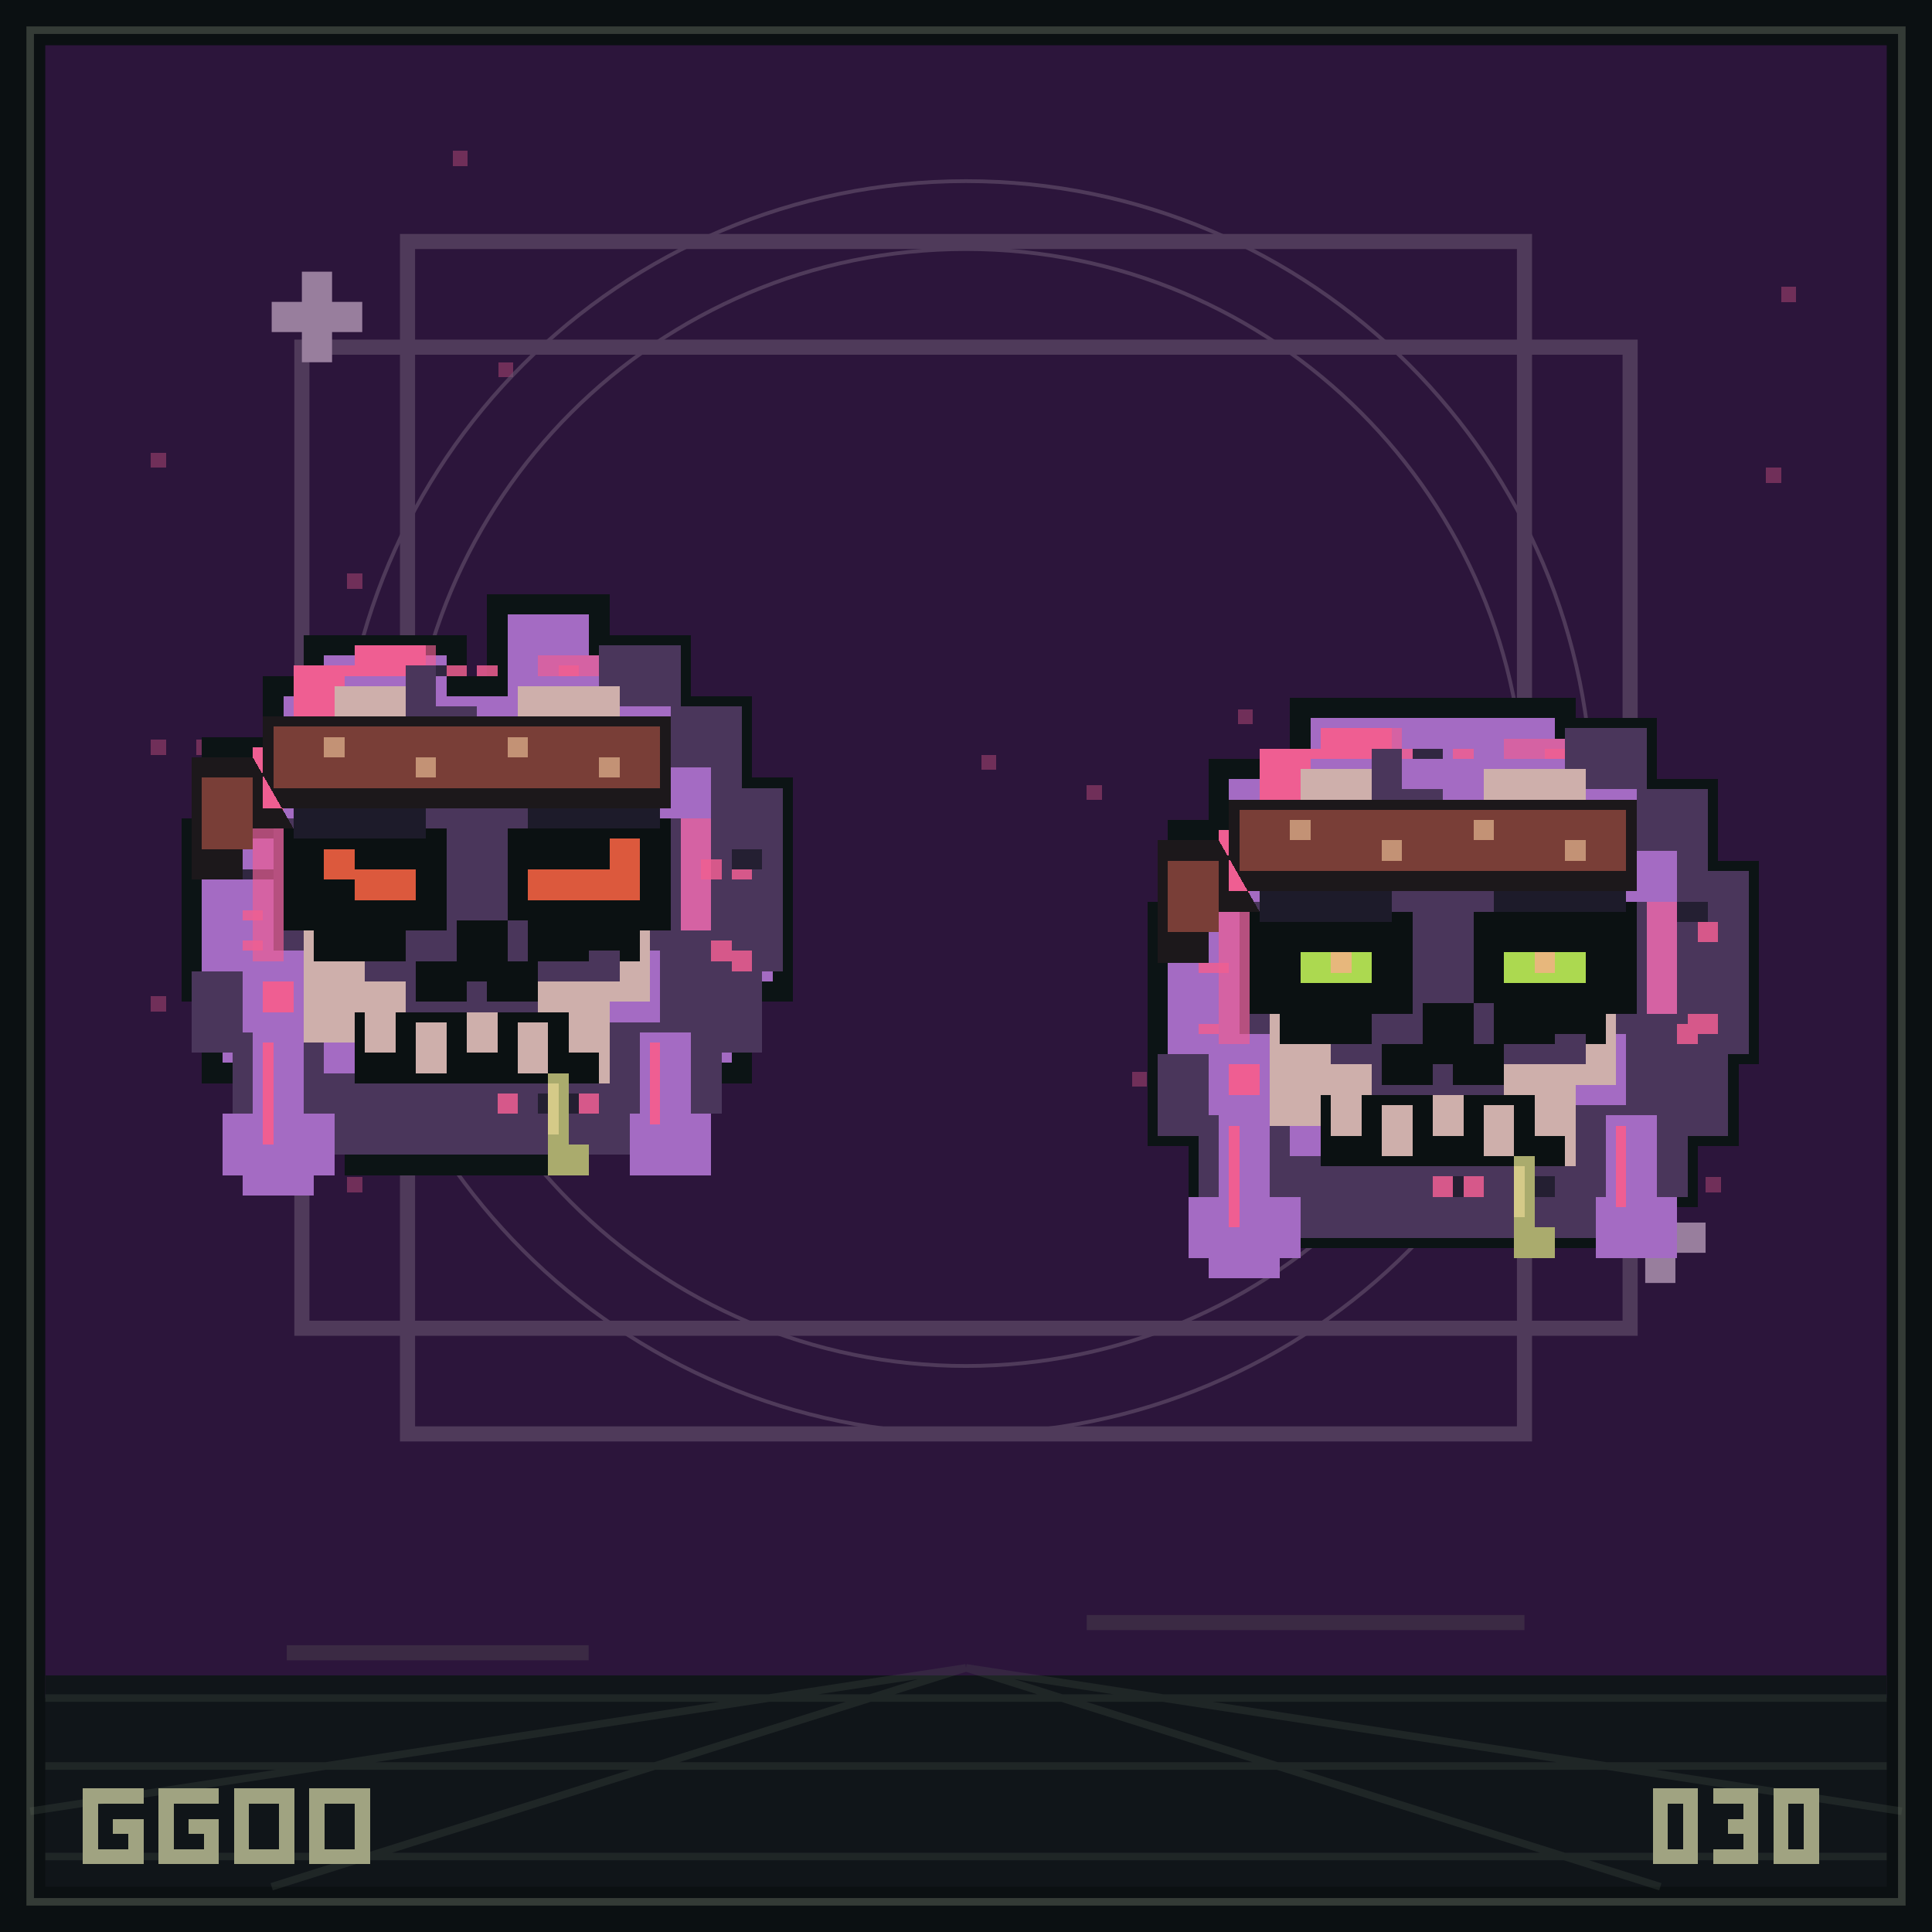
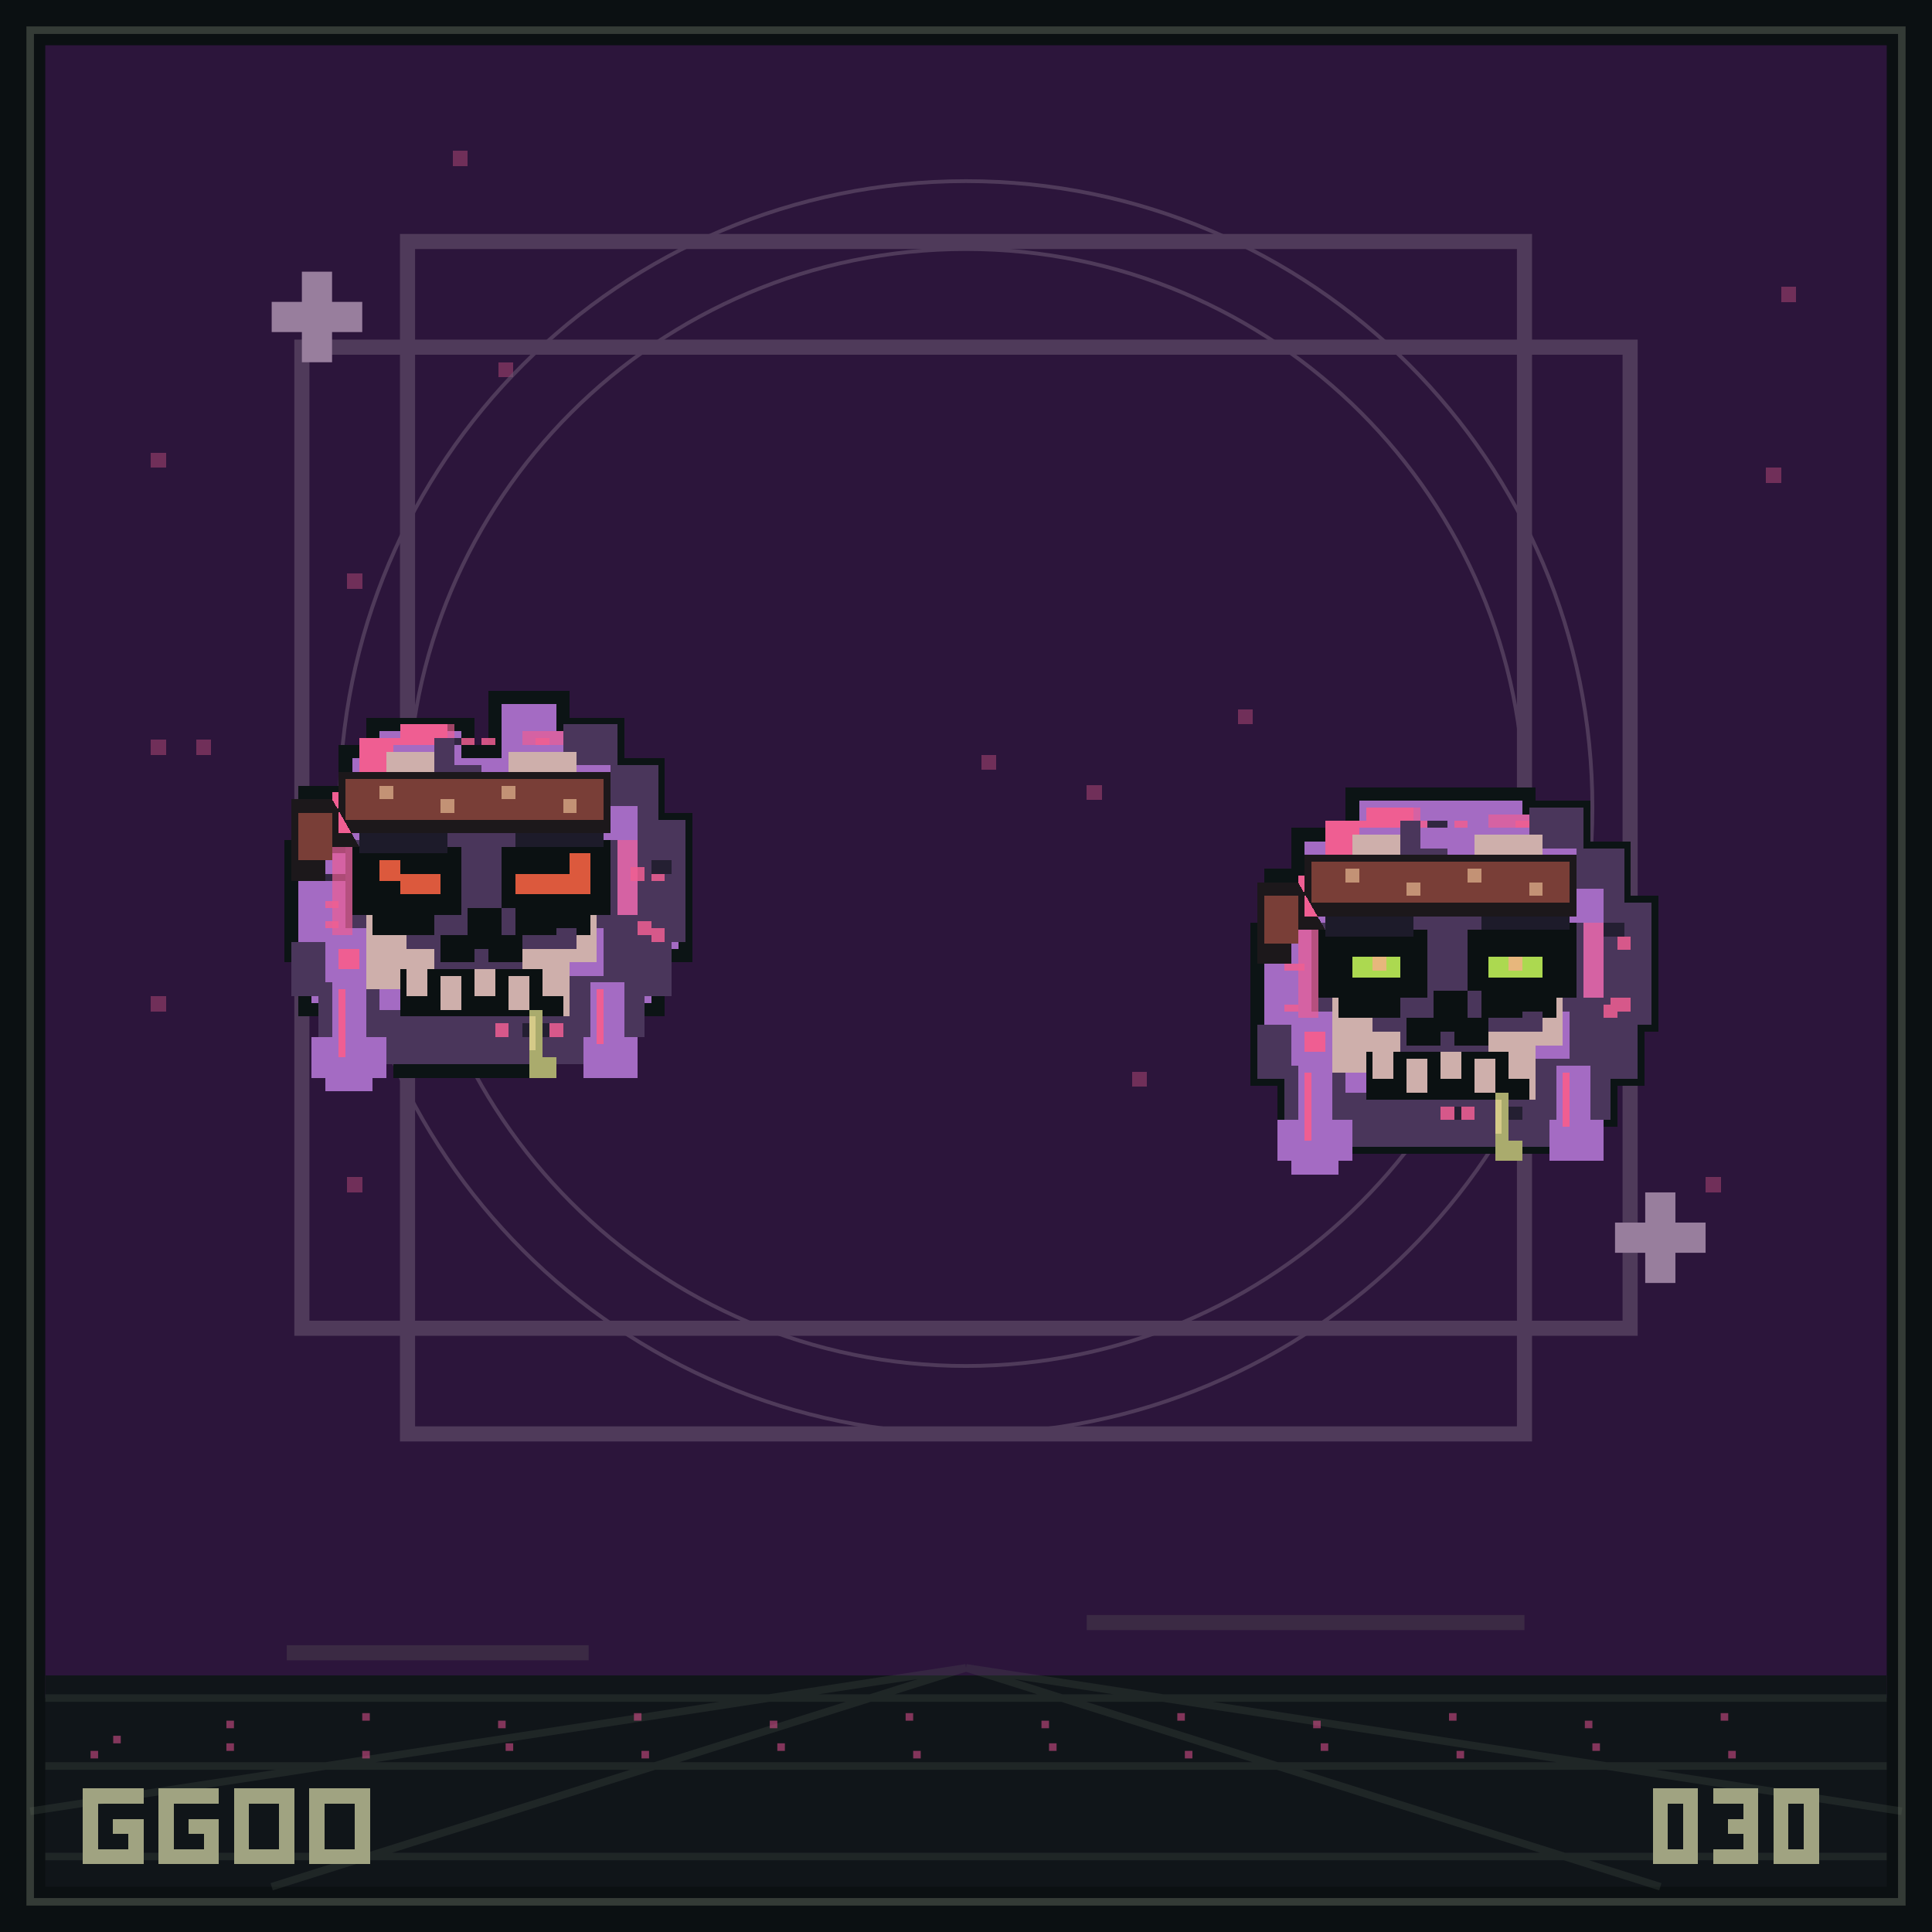
- <svg xmlns="http://www.w3.org/2000/svg" width="512" height="512" viewBox="0 0 512 512" role="img">
+ <svg xmlns="http://www.w3.org/2000/svg" width="512" height="512" viewBox="0 0 512 512" role="img" data-mint-block="52753201">
  <rect width="512" height="512" fill="#0b1012" />
  <rect x="12" y="12" width="488" height="438" fill="#2c153b" />
  <g shape-rendering="crispEdges" opacity=".35">
    <rect x="452" y="312" width="4" height="4" fill="#ef5e92" />
    <rect x="120" y="40" width="4" height="4" fill="#ef5e92" />
    <rect x="52" y="196" width="4" height="4" fill="#ef5e92" />
    <rect x="132" y="96" width="4" height="4" fill="#ef5e92" />
    <rect x="92" y="152" width="4" height="4" fill="#ef5e92" />
    <rect x="472" y="76" width="4" height="4" fill="#ef5e92" />
    <rect x="376" y="216" width="4" height="4" fill="#ef5e92" />
    <rect x="92" y="312" width="4" height="4" fill="#ef5e92" />
    <rect x="40" y="264" width="4" height="4" fill="#ef5e92" />
    <rect x="328" y="188" width="4" height="4" fill="#ef5e92" />
    <rect x="468" y="124" width="4" height="4" fill="#ef5e92" />
    <rect x="260" y="200" width="4" height="4" fill="#ef5e92" />
    <rect x="40" y="196" width="4" height="4" fill="#ef5e92" />
    <rect x="288" y="208" width="4" height="4" fill="#ef5e92" />
    <rect x="300" y="284" width="4" height="4" fill="#ef5e92" />
    <rect x="40" y="120" width="4" height="4" fill="#ef5e92" />
    <animate attributeName="opacity" values=".25;.5;.25" dur="6s" repeatCount="indefinite" />
  </g>
  <g fill="none" stroke="#66546e" opacity=".6">
    <path stroke-width="4" d="M108 64h296v316H108zM80 92h352v260H80z" />
    <circle cx="256" cy="214" r="166" />
    <circle cx="256" cy="214" r="148" />
  </g>
  <path fill="#987e9d" d="M72 80h8v-8h8v8h8v8h-8v8h-8v-8h-8zm356 244h8v-8h8v8h8v8h-8v8h-8v-8h-8z" />
  <path fill="#101519" d="M12 444h488v56H12z" />
  <path stroke="#647264" stroke-width="2" opacity=".18" d="M12 450h488M12 468h488M12 492h488M256 442L72 500m184-58 184 58M256 442L8 480m248-38 248 38" />
  <path fill="#777c69" opacity=".2" d="M76 436h80v4H76zm212-8h116v4H288z" />
-   <g transform="translate(40 144) scale(2.7)" shape-rendering="crispEdges">
+   <g opacity=".55">
+     <rect x="30" y="460" width="2" height="2" fill="#e15393" />
+     <rect x="60" y="456" width="2" height="2" fill="#e45293" />
+     <rect x="96" y="454" width="2" height="2" fill="#e05090" />
+     <rect x="132" y="456" width="2" height="2" fill="#e05090" />
+     <rect x="168" y="454" width="2" height="2" fill="#e05090" />
+     <rect x="204" y="456" width="2" height="2" fill="#e05090" />
+     <rect x="240" y="454" width="2" height="2" fill="#e05090" />
+     <rect x="276" y="456" width="2" height="2" fill="#e05090" />
+     <rect x="312" y="454" width="2" height="2" fill="#e05090" />
+     <rect x="348" y="456" width="2" height="2" fill="#e05090" />
+     <rect x="384" y="454" width="2" height="2" fill="#e05090" />
+     <rect x="420" y="456" width="2" height="2" fill="#e05090" />
+     <rect x="456" y="454" width="2" height="2" fill="#e05090" />
+     <rect x="24" y="464" width="2" height="2" fill="#e05090" />
+     <rect x="60" y="462" width="2" height="2" fill="#e05090" />
+     <rect x="96" y="464" width="2" height="2" fill="#e05090" />
+     <rect x="134" y="462" width="2" height="2" fill="#e15191" />
+     <rect x="170" y="464" width="2" height="2" fill="#e15191" />
+     <rect x="206" y="462" width="2" height="2" fill="#e15191" />
+     <rect x="242" y="464" width="2" height="2" fill="#e15191" />
+     <rect x="278" y="462" width="2" height="2" fill="#e15191" />
+     <rect x="314" y="464" width="2" height="2" fill="#e15191" />
+     <rect x="350" y="462" width="2" height="2" fill="#e15191" />
+     <rect x="386" y="464" width="2" height="2" fill="#e15191" />
+     <rect x="422" y="462" width="2" height="2" fill="#e15191" />
+     <rect x="458" y="464" width="2" height="2" fill="#e15191" />
+   </g>
+   <g transform="translate(70 174) scale(1.8)" shape-rendering="crispEdges">
    <g transform="translate(32 32) scale(1) translate(-32 -32)">
      <g>
-         <animateTransform attributeName="transform" type="translate" values="0 0;2 -2;0 -4;-2 -2;0 0" dur="5s" begin="-2s" repeatCount="indefinite" />
+         <animateMotion path="M12 0a12 9 0 1 1-24 0a12 9 0 1 1 24 0" dur="5s" begin="-2s" repeatCount="indefinite" />
        <g>
          <animateTransform attributeName="transform" type="rotate" values="0 32 34;-360 32 34" dur="6s" begin="-2s" repeatCount="indefinite" />
          <g transform="translate(32 50)">
            <g>
              <animateTransform attributeName="transform" type="scale" values="1 1;1.08 .92;1 1;.94 1.06;1 1" dur="4s" repeatCount="indefinite" />
              <g transform="translate(-32 -50)">
                <path d="M16 10h14v4h4V6h10v4h8v6h6v8h4v20h-4v8h-8v6H40v3H20v-3H10v-6H6v-8H4V28h2V20h6v-6h4z" fill="#a46bc3" stroke="#0c1415" stroke-width="2" />
                <path fill="#4a365b" d="M44 10h8v6h6v8h4v18h-2v8h-4v6h-8v4H18v-4H8v-6H4v-8h5v6h8v4h25v-5h8v-9h5V22h-4v-6h-7z" />
                <path fill="#ef5e92" d="M14 18h5v-5h8v-3h-7v2h-6zm-4 9h3v-7h-3zm1 16h3v5h-3z" />
                <g opacity=".85">
                  <rect x="9" y="32" width="3" height="1" fill="#1d1b2a" />
                  <rect x="57" y="31" width="2" height="2" fill="#ef5e92" />
                  <rect x="29" y="12" width="2" height="1" fill="#ef5e92" />
                  <rect x="41" y="54" width="3" height="2" fill="#1d1b2a" />
                  <rect x="9" y="39" width="2" height="1" fill="#ef5e92" />
                  <rect x="54" y="31" width="2" height="2" fill="#ef5e92" />
                  <rect x="26" y="12" width="3" height="1" fill="#1d1b2a" />
                  <rect x="42" y="54" width="2" height="2" fill="#ef5e92" />
                  <rect x="9" y="36" width="2" height="1" fill="#ef5e92" />
                  <rect x="57" y="30" width="3" height="2" fill="#1d1b2a" />
                  <rect x="40" y="12" width="2" height="1" fill="#ef5e92" />
                  <rect x="34" y="54" width="2" height="2" fill="#ef5e92" />
                  <rect x="9" y="28" width="3" height="1" fill="#1d1b2a" />
                  <rect x="57" y="40" width="2" height="2" fill="#ef5e92" />
                  <rect x="32" y="12" width="2" height="1" fill="#ef5e92" />
                  <rect x="38" y="54" width="3" height="2" fill="#1d1b2a" />
                  <rect x="10" y="27" width="2" height="1" fill="#ef5e92" />
                  <rect x="55" y="39" width="2" height="2" fill="#ef5e92" />
                </g>
                <g transform="translate(32 34)">
                  <g>
                    <animateTransform attributeName="transform" type="scale" values="1 1;.97 1.03;1 1;1.03 .97;1 1" dur="4s" repeatCount="indefinite" />
                    <g transform="translate(-32 -34)">
                      <path fill="#4a365b" d="M16 20h12v5h9v-5h11v7h4v13h-8v6H20v-6h-8V27h4z" />
                      <path fill="#ceafab" d="M18 14h10v3h8v-3h10v4h4v8h-6v-5H34v5h-5v-5H19v5h-5v-8h4zM15 38h6v5h4v4h13v-4h5v-5h6v7h-4v8H20v-4h-5z" />
                      <path fill="#ef5e92" opacity=".65" d="M20 10h8v3h-8zm18 1h6v2h-6zM10 28h3v13h-3zm42-1h3v11h-3z" />
                      <path fill="#0b1112" d="M15 25h11v3h3v10h-4v3h-9v-3h-3V28h2zM38 24h10v3h3v11h-3v3H37v-4h-2V28h3zM30 37h5v4h3v4h-5v-2h-2v2h-5v-4h4zM20 46h24v7H20z" />
                      <g fill="#dc593d">
                        <path d="M17 33v-3h3v2h6v3h-6v-2zm20-1h8v-3h3v6H37z" />
                        <animate attributeName="opacity" values="1;1;0;1;1" keyTimes="0;.32;.37;.42;1" dur="3s" repeatCount="indefinite" />
                        <animateTransform attributeName="transform" type="translate" values="0 0;1 0;0 0;-1 0;0 0" dur="4s" repeatCount="indefinite" />
                      </g>
                      <path fill="#1d1b2a" d="M14 25h13v4H14zm23-1h13v4H37z" />
                      <g>
                        <path fill="#ceafab" d="M21 46h3v4h-3zm5 1h3v5h-3zm5-1h3v4h-3zm5 1h3v5h-3zm5-2h3v5h-3z" />
                        <animateTransform attributeName="transform" type="translate" values="0 0;0 1;0 0;0 -1;0 0" dur="3s" repeatCount="indefinite" />
                      </g>
                      <path fill="#4a365b" d="M25 12h3v4h4v5h-3v-3h-4zm18 28h3v3h-3z" />
                    </g>
                  </g>
                </g>
                <path fill="#a46bc3" d="M10 46h5v10h3v6h-2v2H9v-2H7v-6h3zM48 48h5v8h2v6h-8v-6h1z">
                  <animate attributeName="d" values="M10 46h5v10h3v6h-2v2H9v-2H7v-6h3zM48 48h5v8h2v6h-8v-6h1z;M10 46h5v13h3v6h-2v2H9v-2H7v-6h3zM48 48h5v6h2v6h-8v-6h1z;M10 46h5v10h3v6h-2v2H9v-2H7v-6h3zM48 48h5v8h2v6h-8v-6h1z;M10 46h5v7h3v6h-2v2H9v-2H7v-6h3zM48 48h5v11h2v6h-8v-6h1z;M10 46h5v10h3v6h-2v2H9v-2H7v-6h3zM48 48h5v8h2v6h-8v-6h1z" dur="4s" repeatCount="indefinite" />
                </path>
                <path fill="#ef5e92" d="M11 49h1v10h-1zm38 0h1v8h-1z" />
                <path fill="#aaab6d" d="M39 52h2v7h2v3h-4z" />
                <path fill="#d5ca88" d="M39 53h1v5h-1z" />
                <path fill="#1c181b" d="M11 17h40v9H11zM10 21H4v12h5v-5h5z" />
                <path fill="#793e37" d="M12 18h38v6H12zM5 23h5v7H5z" />
                <path fill="#c39275" d="M17 19h2v2h-2zm9 2h2v2h-2zm9-2h2v2h-2zm9 2h2v2h-2z" />
              </g>
            </g>
          </g>
        </g>
      </g>
    </g>
  </g>
-   <g transform="translate(296 166) scale(2.7)" shape-rendering="crispEdges">
+   <g transform="translate(326 196) scale(1.8)" shape-rendering="crispEdges">
    <g transform="translate(32 32) scale(1) translate(-32 -32)">
      <g>
-         <animateTransform attributeName="transform" type="translate" values="0 0;2 -2;0 -4;-2 -2;0 0" dur="6s" begin="-0s" repeatCount="indefinite" />
+         <animateMotion path="M12 0a12 9 0 1 1-24 0a12 9 0 1 1 24 0" dur="6s" begin="-0s" repeatCount="indefinite" />
        <g>
          <animateTransform attributeName="transform" type="rotate" values="0 32 34;360 32 34" dur="7s" begin="-5s" repeatCount="indefinite" />
          <g transform="translate(32 50)">
            <g>
              <animateTransform attributeName="transform" type="scale" values="1 1;1.08 .92;1 1;.94 1.06;1 1" dur="4s" repeatCount="indefinite" />
              <g transform="translate(-32 -50)">
                <path d="M18 8h26v2h8v6h6v8h4v18h-2v8h-4v6h-8v4H18v-4H8v-6H4V28h2V20h4v-6h8z" fill="#a46bc3" stroke="#0c1415" stroke-width="2" />
                <path fill="#4a365b" d="M44 10h8v6h6v8h4v18h-2v8h-4v6h-8v4H18v-4H8v-6H4v-8h5v6h8v4h25v-5h8v-9h5V22h-4v-6h-7z" />
                <path fill="#ef5e92" d="M14 18h5v-5h8v-3h-7v2h-6zm-4 9h3v-7h-3zm1 16h3v5h-3z" />
                <g opacity=".85">
                  <rect x="8" y="33" width="3" height="1" fill="#1d1b2a" />
                  <rect x="57" y="38" width="2" height="2" fill="#ef5e92" />
                  <rect x="42" y="12" width="2" height="1" fill="#ef5e92" />
                  <rect x="32" y="54" width="3" height="2" fill="#1d1b2a" />
                  <rect x="8" y="39" width="2" height="1" fill="#ef5e92" />
                  <rect x="55" y="39" width="2" height="2" fill="#ef5e92" />
                  <rect x="29" y="12" width="3" height="1" fill="#1d1b2a" />
                  <rect x="31" y="54" width="2" height="2" fill="#ef5e92" />
                  <rect x="9" y="33" width="2" height="1" fill="#ef5e92" />
                  <rect x="55" y="27" width="3" height="2" fill="#1d1b2a" />
                  <rect x="27" y="12" width="2" height="1" fill="#ef5e92" />
                  <rect x="34" y="54" width="2" height="2" fill="#ef5e92" />
                  <rect x="7" y="25" width="3" height="1" fill="#1d1b2a" />
                  <rect x="56" y="38" width="2" height="2" fill="#ef5e92" />
                  <rect x="33" y="12" width="2" height="1" fill="#ef5e92" />
                  <rect x="40" y="54" width="3" height="2" fill="#1d1b2a" />
                  <rect x="8" y="33" width="2" height="1" fill="#ef5e92" />
                  <rect x="57" y="29" width="2" height="2" fill="#ef5e92" />
                </g>
                <g transform="translate(32 34)">
                  <g>
                    <animateTransform attributeName="transform" type="scale" values="1 1;.97 1.03;1 1;1.03 .97;1 1" dur="4s" repeatCount="indefinite" />
                    <g transform="translate(-32 -34)">
                      <path fill="#4a365b" d="M16 20h12v5h9v-5h11v7h4v13h-8v6H20v-6h-8V27h4z" />
                      <path fill="#ceafab" d="M18 14h10v3h8v-3h10v4h4v8h-6v-5H34v5h-5v-5H19v5h-5v-8h4zM15 38h6v5h4v4h13v-4h5v-5h6v7h-4v8H20v-4h-5z" />
                      <path fill="#ef5e92" opacity=".65" d="M20 10h8v3h-8zm18 1h6v2h-6zM10 28h3v13h-3zm42-1h3v11h-3z" />
                      <path fill="#0b1112" d="M15 25h11v3h3v10h-4v3h-9v-3h-3V28h2zM38 24h10v3h3v11h-3v3H37v-4h-2V28h3zM30 37h5v4h3v4h-5v-2h-2v2h-5v-4h4zM20 46h24v7H20z" />
                      <g fill="#acd950">
                        <path d="M18 32h7v3h-7zm20 0h8v3h-8z" />
                        <path fill="#e7b77c" d="M21 32h2v2h-2zm20 0h2v2h-2z" />
                        <animate attributeName="opacity" values="1;1;0;1;1" keyTimes="0;.32;.37;.42;1" dur="5s" repeatCount="indefinite" />
                        <animateTransform attributeName="transform" type="translate" values="0 0;1 0;0 0;-1 0;0 0" dur="4s" repeatCount="indefinite" />
                      </g>
                      <path fill="#1d1b2a" d="M14 25h13v4H14zm23-1h13v4H37z" />
                      <g>
                        <path fill="#ceafab" d="M21 46h3v4h-3zm5 1h3v5h-3zm5-1h3v4h-3zm5 1h3v5h-3zm5-2h3v5h-3z" />
                        <animateTransform attributeName="transform" type="translate" values="0 0;0 1;0 0;0 -1;0 0" dur="3s" repeatCount="indefinite" />
                      </g>
                      <path fill="#4a365b" d="M25 12h3v4h4v5h-3v-3h-4zm18 28h3v3h-3z" />
                    </g>
                  </g>
                </g>
                <path fill="#a46bc3" d="M10 46h5v10h3v6h-2v2H9v-2H7v-6h3zM48 48h5v8h2v6h-8v-6h1z">
                  <animate attributeName="d" values="M10 46h5v10h3v6h-2v2H9v-2H7v-6h3zM48 48h5v8h2v6h-8v-6h1z;M10 46h5v13h3v6h-2v2H9v-2H7v-6h3zM48 48h5v6h2v6h-8v-6h1z;M10 46h5v10h3v6h-2v2H9v-2H7v-6h3zM48 48h5v8h2v6h-8v-6h1z;M10 46h5v7h3v6h-2v2H9v-2H7v-6h3zM48 48h5v11h2v6h-8v-6h1z;M10 46h5v10h3v6h-2v2H9v-2H7v-6h3zM48 48h5v8h2v6h-8v-6h1z" dur="4s" repeatCount="indefinite" />
                </path>
                <path fill="#ef5e92" d="M11 49h1v10h-1zm38 0h1v8h-1z" />
                <path fill="#aaab6d" d="M39 52h2v7h2v3h-4z" />
                <path fill="#d5ca88" d="M39 53h1v5h-1z" />
                <path fill="#1c181b" d="M11 17h40v9H11zM10 21H4v12h5v-5h5z" />
                <path fill="#793e37" d="M12 18h38v6H12zM5 23h5v7H5z" />
                <path fill="#c39275" d="M17 19h2v2h-2zm9 2h2v2h-2zm9-2h2v2h-2zm9 2h2v2h-2z" />
              </g>
            </g>
          </g>
        </g>
      </g>
    </g>
  </g>
  <g fill="#a0a381" shape-rendering="crispEdges">
    <path d="M22 474h16v4H26v12h8v-4h-4v-4h8v12H22zM42 474h16v4H46v12h8v-4h-4v-4h8v12H42zM62 474h16v20H62zm4 4v12h8v-12zM82 474h16v20H82zm4 4v12h8v-12z" fill-rule="evenodd" />
    <path transform="translate(438 474)" d="M0 0h12v20H0zm4 4v12h4V4z" fill-rule="evenodd" />
    <path transform="translate(454 474)" d="M0 0h12v20H0v-4h8v-4H4V8h4V4H0z" fill-rule="evenodd" />
    <path transform="translate(470 474)" d="M0 0h12v20H0zm4 4v12h4V4z" fill-rule="evenodd" />
  </g>
  <path d="M8 8h496v496H8z" stroke="#687062" stroke-opacity=".45" stroke-width="2" fill="none" />
</svg>
